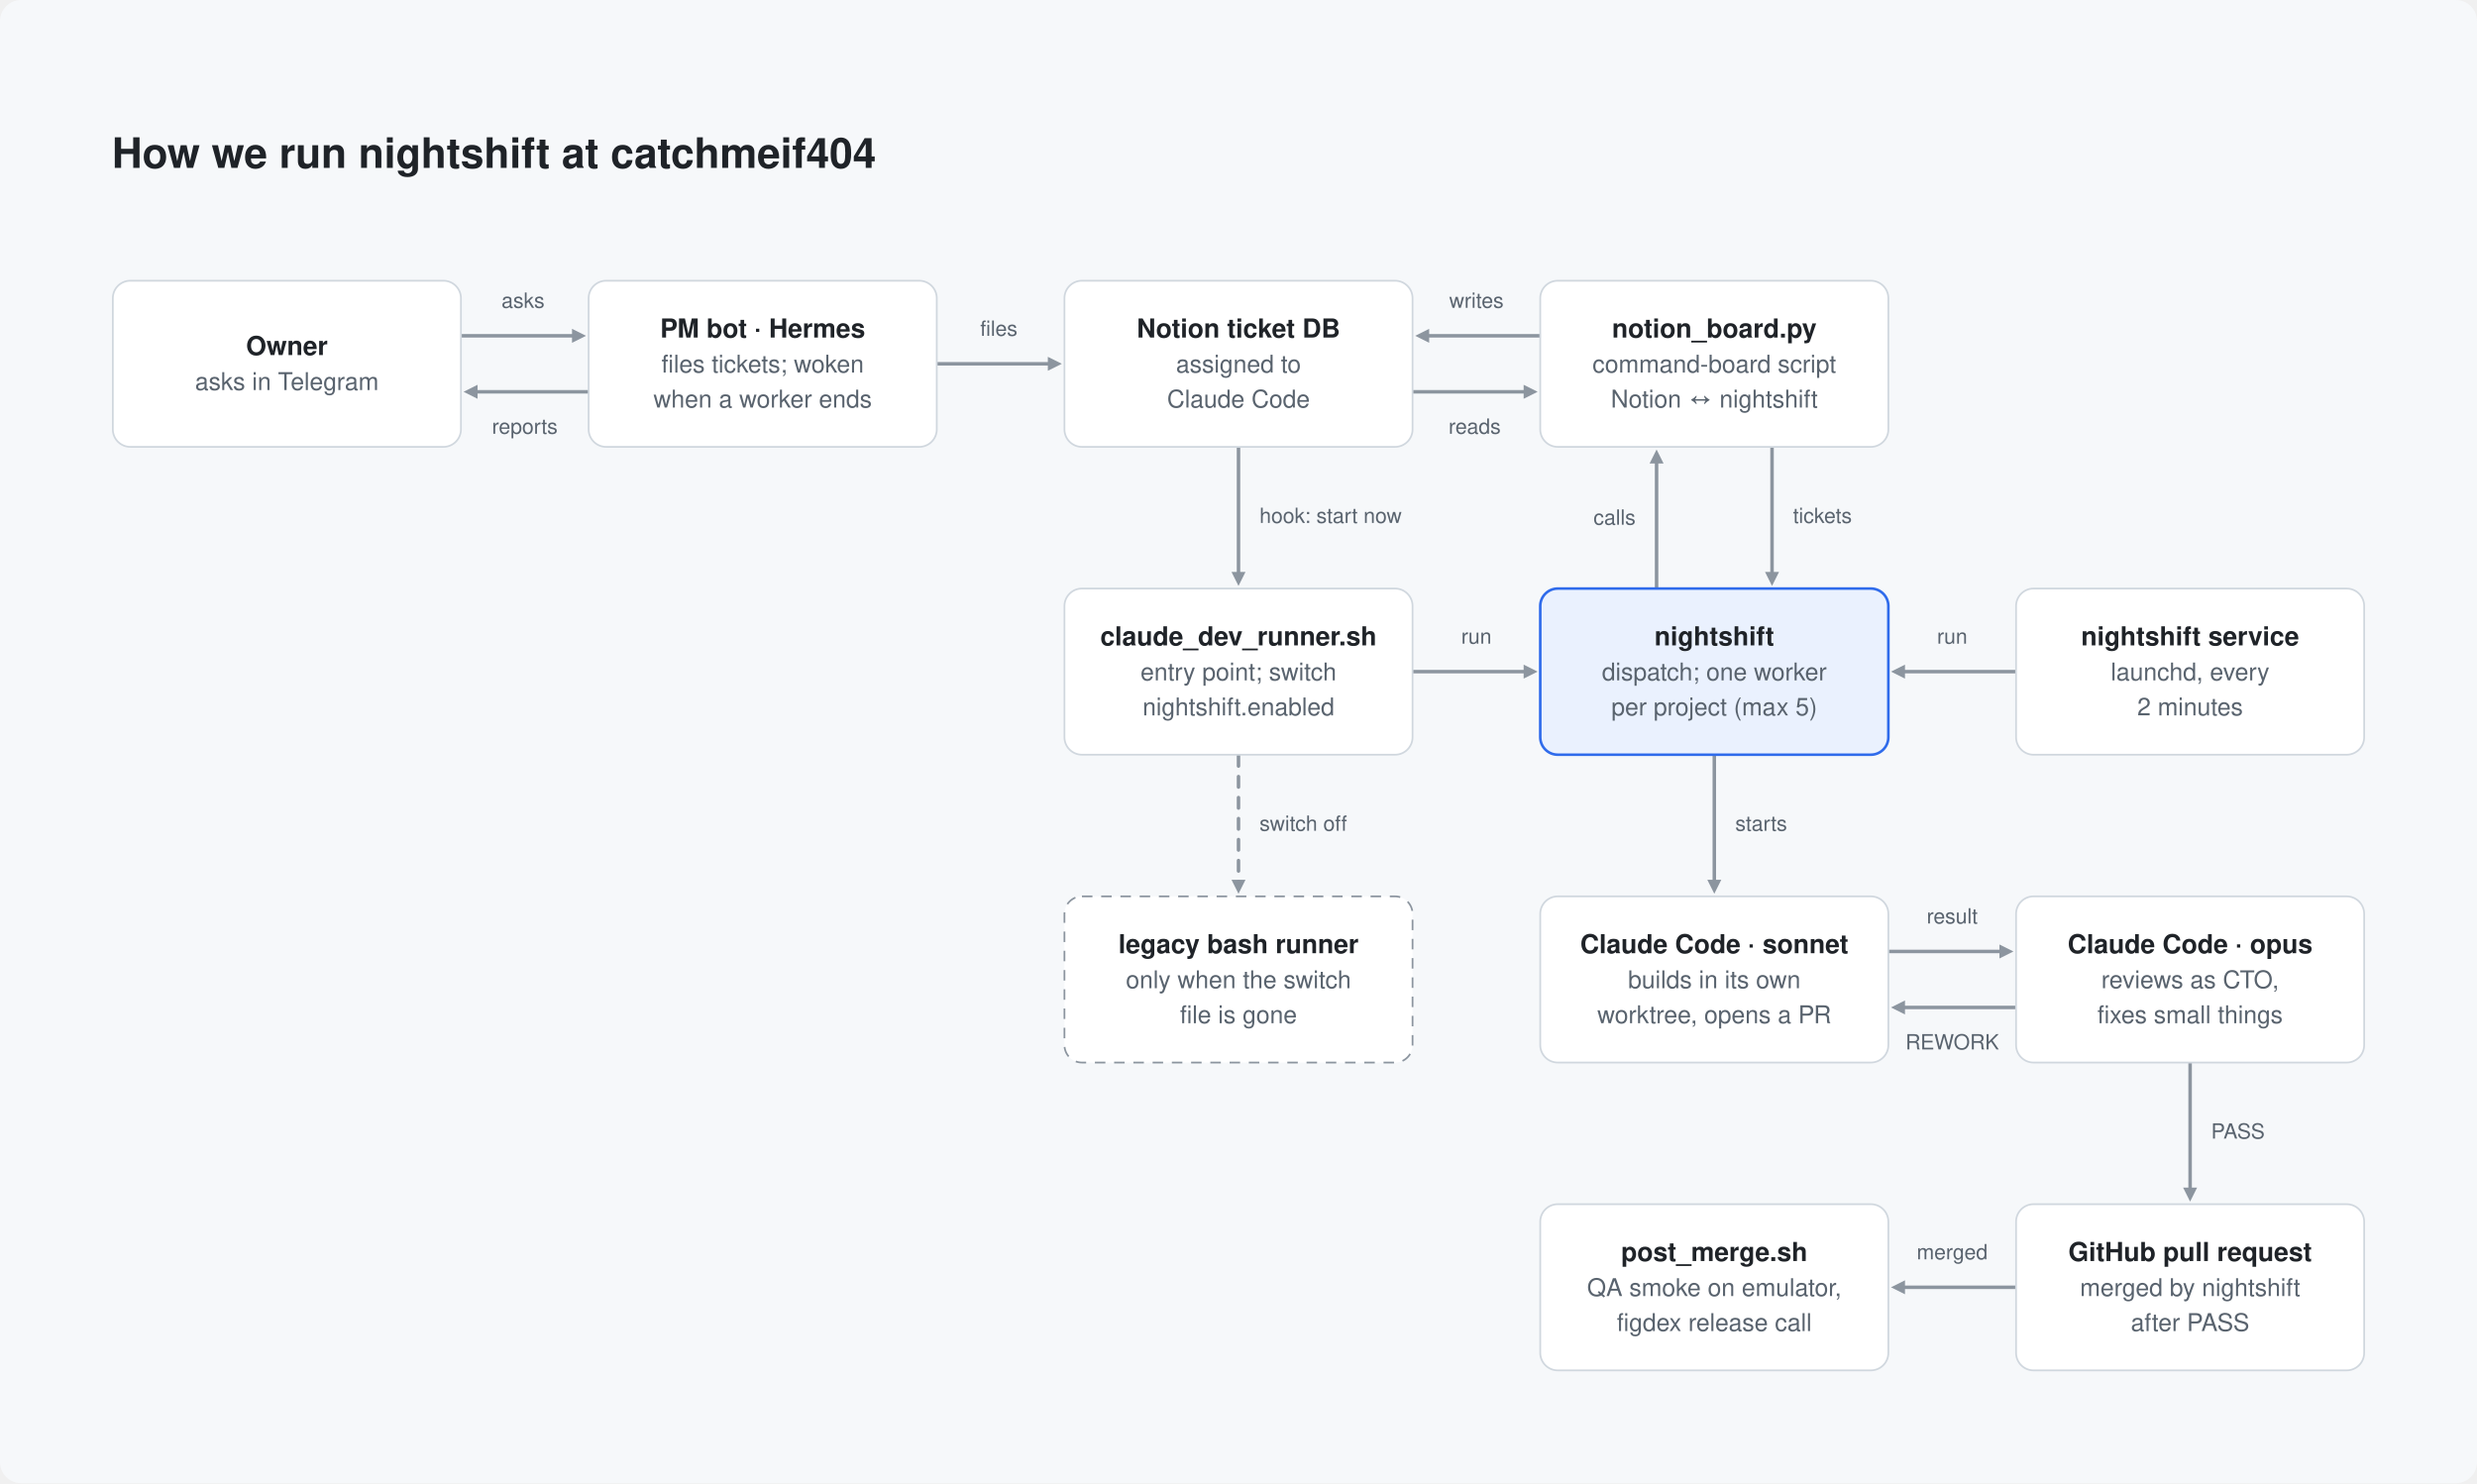
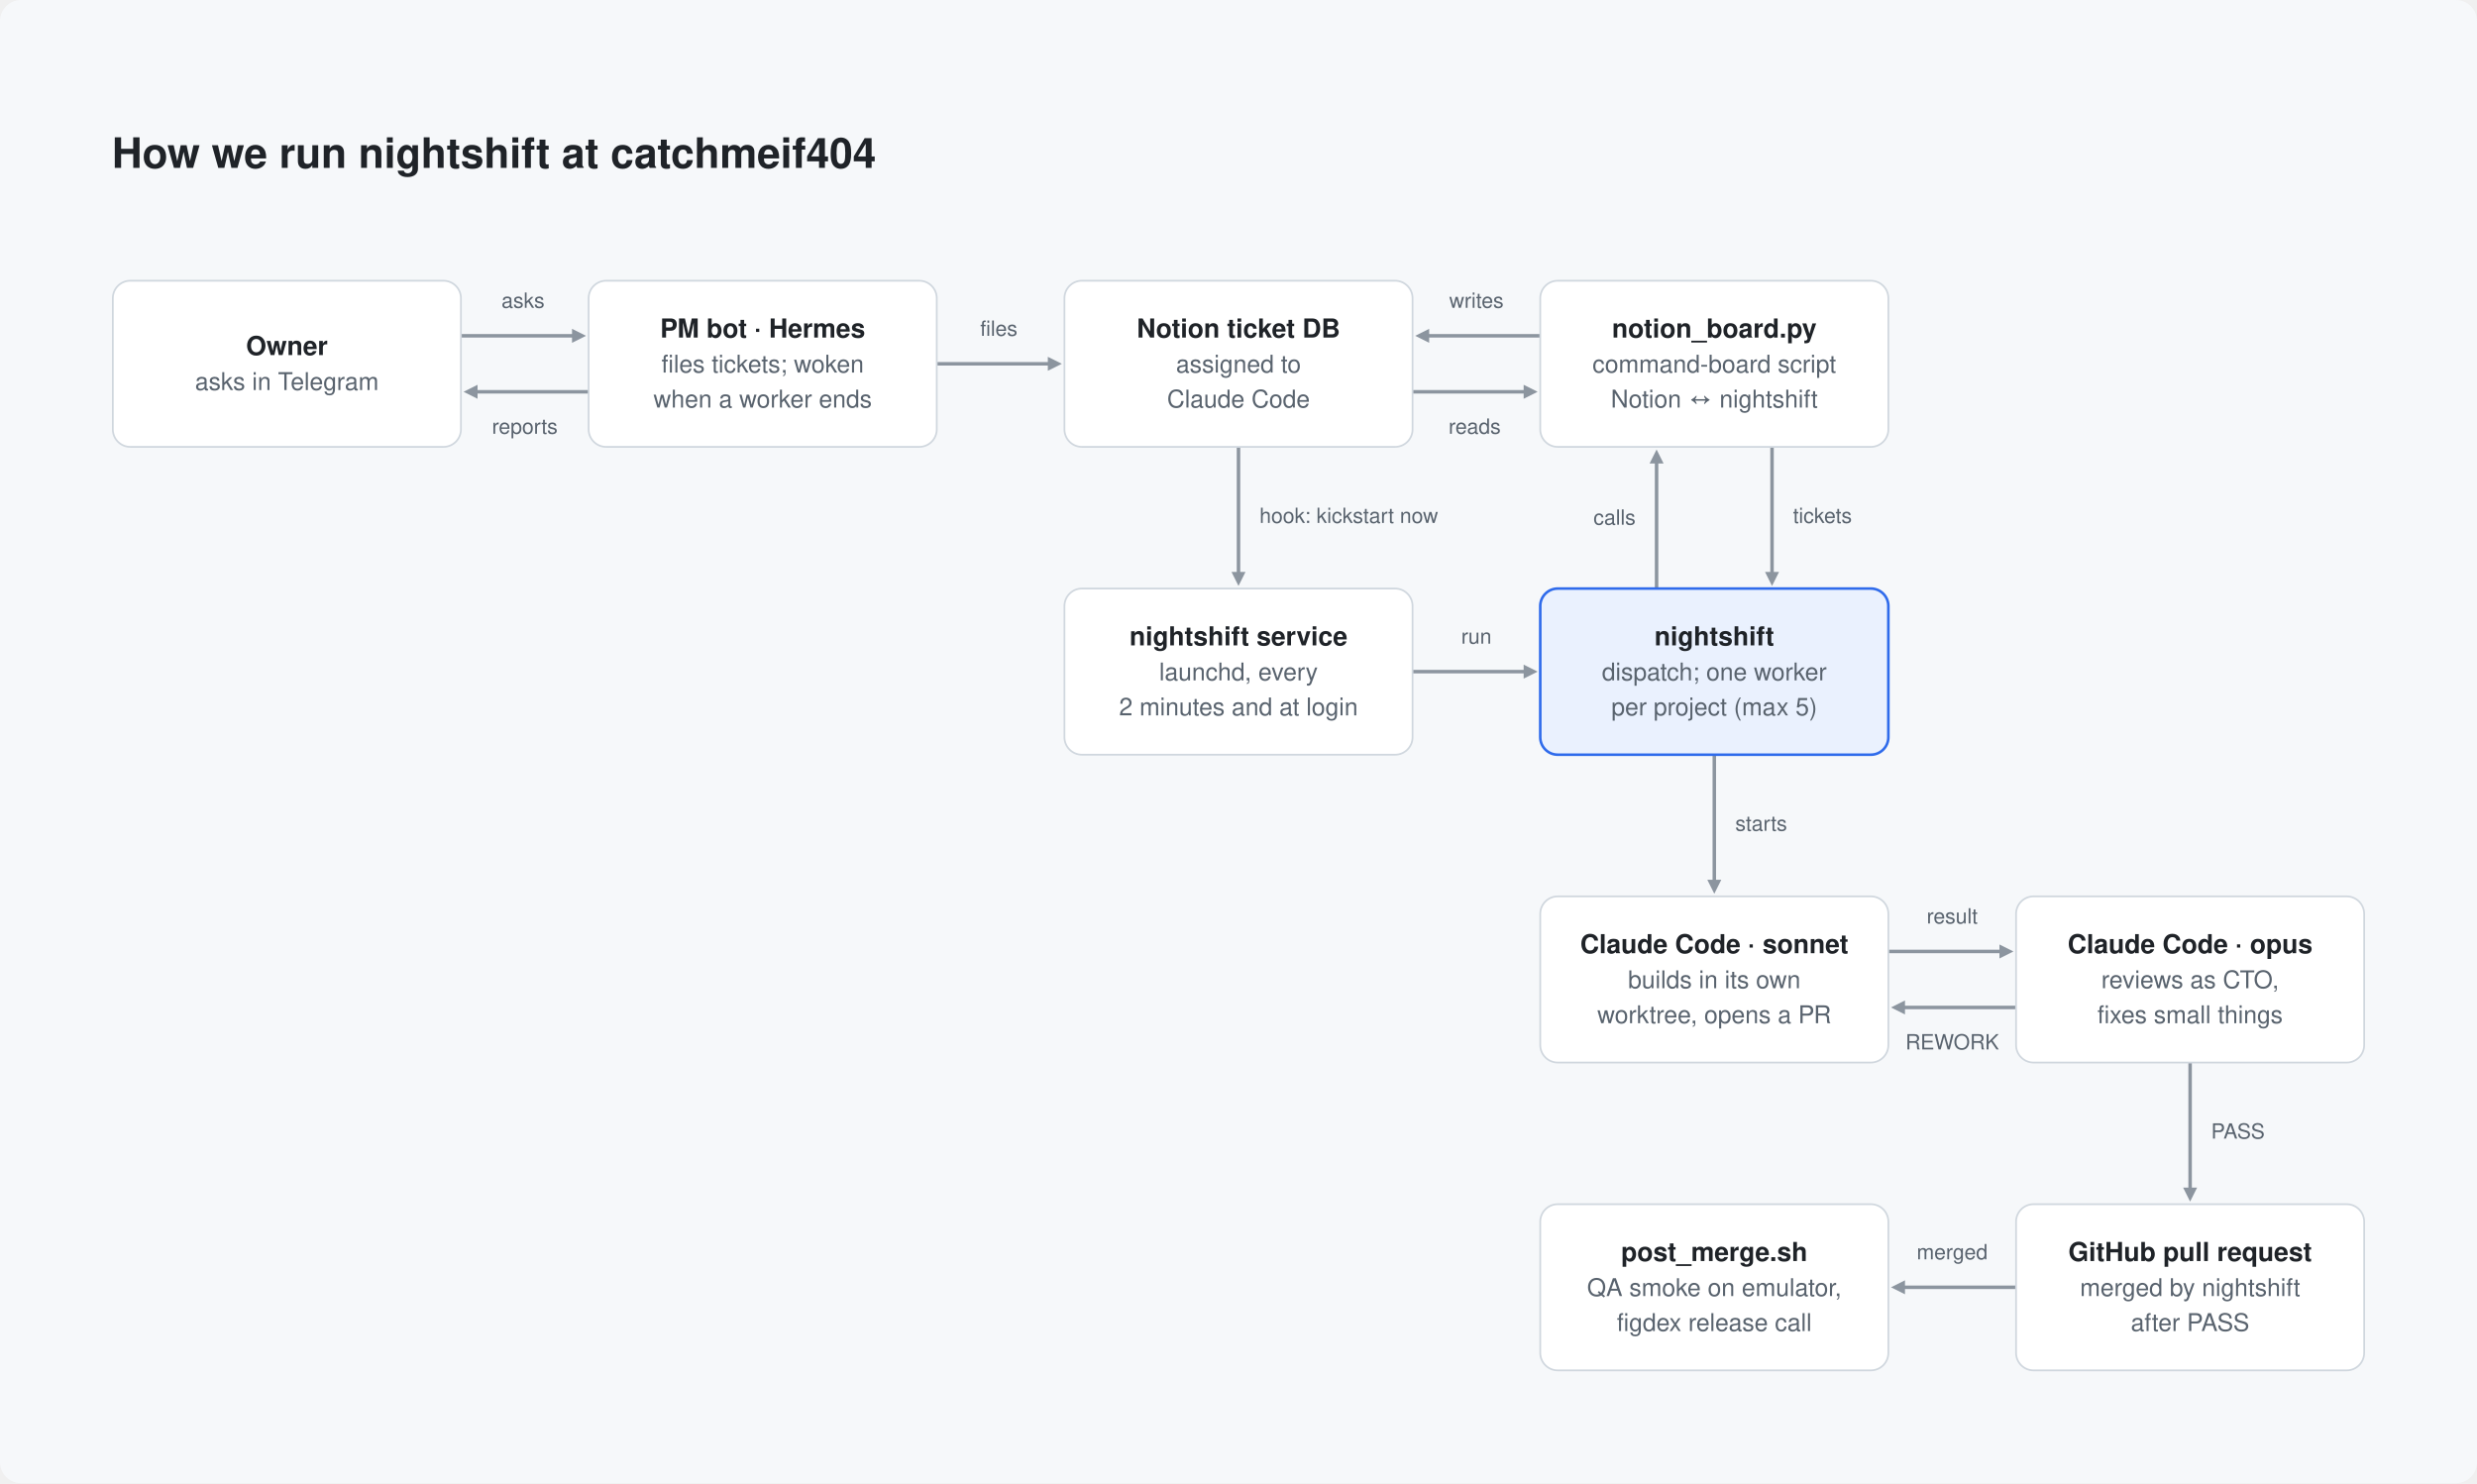
<svg xmlns="http://www.w3.org/2000/svg" width="1416" height="848" viewBox="0 0 1416 848" role="img" aria-label="How we run nightshift at catchmeif404">
  <style>
.bg{fill:#f6f8fa} .card{fill:#ffffff;stroke:#d0d7de} .accent{fill:#eaf1fe;stroke:#2f6beb;stroke-width:1.5} .dashed{fill:#ffffff;stroke:#8c959f;stroke-dasharray:6 5}
.t{font-family:-apple-system, BlinkMacSystemFont, 'Segoe UI', 'Apple SD Gothic Neo', 'Noto Sans KR', Helvetica, Arial, sans-serif;fill:#1f2328} .m{fill:#59636e} .ln{stroke:#8c959f;stroke-width:2;fill:none;stroke-linecap:round} .hd{fill:#8c959f} .lb{font-family:-apple-system, BlinkMacSystemFont, 'Segoe UI', 'Apple SD Gothic Neo', 'Noto Sans KR', Helvetica, Arial, sans-serif;font-size:12px;fill:#59636e}
@media (prefers-color-scheme: dark){.bg{fill:#0d1117} .card,.dashed{fill:#161b22;stroke:#3d444d} .accent{fill:#0f2a5c;stroke:#4c8dff} .t{fill:#e6edf3} .m,.lb{fill:#9198a1} .ln{stroke:#6e7681} .hd{fill:#6e7681}}
</style>
  <defs>
    <marker id="h" orient="auto" markerWidth="5" markerHeight="5" refX="2" refY="2" overflow="visible">
      <path class="hd" d="M0 0 L4 2 L0 4 Z" />
    </marker>
  </defs>
  <rect class="bg" x="0" y="0" width="1416" height="848" rx="12" />
  <text class="t" x="64" y="96" font-size="24" font-weight="600">How we run nightshift at catchmeif404</text>
  <path class="ln" d="M 264 192 L 331 192" marker-end="url(#h)" />
  <text class="lb" x="299" y="176" text-anchor="middle">asks</text>
  <path class="ln" d="M 336 224 L 269 224" marker-end="url(#h)" />
  <text class="lb" x="300" y="248" text-anchor="middle">reports</text>
  <path class="ln" d="M 536 208 L 603 208" marker-end="url(#h)" />
  <text class="lb" x="571" y="192" text-anchor="middle">files</text>
  <path class="ln" d="M 880 192 L 813 192" marker-end="url(#h)" />
  <text class="lb" x="844" y="176" text-anchor="middle">writes</text>
  <path class="ln" d="M 808 224 L 875 224" marker-end="url(#h)" />
  <text class="lb" x="843" y="248" text-anchor="middle">reads</text>
  <path class="ln" d="M 708 256 L 708 331" marker-end="url(#h)" />
-   <text class="lb" x="720" y="299" text-anchor="start">hook: start now</text>
-   <path class="ln" d="M 1152 384 L 1085 384" marker-end="url(#h)" />
-   <text class="lb" x="1116" y="368" text-anchor="middle">run</text>
+   <text class="lb" x="720" y="299" text-anchor="start">hook: kickstart now</text>
  <path class="ln" d="M 808 384 L 875 384" marker-end="url(#h)" />
  <text class="lb" x="844" y="368" text-anchor="middle">run</text>
-   <path class="ln" d="M 708 432 L 708 507" stroke-dasharray="6 6" marker-end="url(#h)" />
-   <text class="lb" x="720" y="475" text-anchor="start">switch off</text>
  <path class="ln" d="M 947 336 L 947 261" marker-end="url(#h)" />
  <text class="lb" x="935" y="300" text-anchor="end">calls</text>
  <path class="ln" d="M 1013 256 L 1013 331" marker-end="url(#h)" />
  <text class="lb" x="1025" y="299" text-anchor="start">tickets</text>
  <path class="ln" d="M 980 432 L 980 507" marker-end="url(#h)" />
  <text class="lb" x="992" y="475" text-anchor="start">starts</text>
  <path class="ln" d="M 1080 544 L 1147 544" marker-end="url(#h)" />
  <text class="lb" x="1116" y="528" text-anchor="middle">result</text>
  <path class="ln" d="M 1152 576 L 1085 576" marker-end="url(#h)" />
  <text class="lb" x="1116" y="600" text-anchor="middle">REWORK</text>
  <path class="ln" d="M 1252 608 L 1252 683" marker-end="url(#h)" />
  <text class="lb" x="1264" y="651" text-anchor="start">PASS</text>
  <path class="ln" d="M 1152 736 L 1085 736" marker-end="url(#h)" />
  <text class="lb" x="1116" y="720" text-anchor="middle">merged</text>
  <rect class="card" x="64.5" y="160.5" width="199" height="95" rx="10" />
  <text class="t" x="164" y="203" font-size="15" text-anchor="middle" font-weight="600">Owner</text>
  <text class="t m" x="164" y="223" font-size="14" text-anchor="middle">asks in Telegram</text>
  <rect class="card" x="336.5" y="160.5" width="199" height="95" rx="10" />
  <text class="t" x="436" y="193" font-size="15" text-anchor="middle" font-weight="600">PM bot · Hermes</text>
  <text class="t m" x="436" y="213" font-size="14" text-anchor="middle">files tickets; woken</text>
  <text class="t m" x="436" y="233" font-size="14" text-anchor="middle">when a worker ends</text>
  <rect class="card" x="608.5" y="160.5" width="199" height="95" rx="10" />
  <text class="t" x="708" y="193" font-size="15" text-anchor="middle" font-weight="600">Notion ticket DB</text>
  <text class="t m" x="708" y="213" font-size="14" text-anchor="middle">assigned to</text>
  <text class="t m" x="708" y="233" font-size="14" text-anchor="middle">Claude Code</text>
  <rect class="card" x="880.5" y="160.5" width="199" height="95" rx="10" />
  <text class="t" x="980" y="193" font-size="15" text-anchor="middle" font-weight="600">notion_board.py</text>
  <text class="t m" x="980" y="213" font-size="14" text-anchor="middle">command-board script</text>
  <text class="t m" x="980" y="233" font-size="14" text-anchor="middle">Notion ↔ nightshift</text>
-   <rect class="card" x="1152.5" y="336.5" width="199" height="95" rx="10" />
-   <text class="t" x="1252" y="369" font-size="15" text-anchor="middle" font-weight="600">nightshift service</text>
-   <text class="t m" x="1252" y="389" font-size="14" text-anchor="middle">launchd, every</text>
-   <text class="t m" x="1252" y="409" font-size="14" text-anchor="middle">2 minutes</text>
  <rect class="card" x="608.5" y="336.5" width="199" height="95" rx="10" />
-   <text class="t" x="708" y="369" font-size="15" text-anchor="middle" font-weight="600">claude_dev_runner.sh</text>
-   <text class="t m" x="708" y="389" font-size="14" text-anchor="middle">entry point; switch</text>
-   <text class="t m" x="708" y="409" font-size="14" text-anchor="middle">nightshift.enabled</text>
+   <text class="t" x="708" y="369" font-size="15" text-anchor="middle" font-weight="600">nightshift service</text>
+   <text class="t m" x="708" y="389" font-size="14" text-anchor="middle">launchd, every</text>
+   <text class="t m" x="708" y="409" font-size="14" text-anchor="middle">2 minutes and at login</text>
  <rect class="accent" x="880.5" y="336.5" width="199" height="95" rx="10" />
  <text class="t" x="980" y="369" font-size="15" text-anchor="middle" font-weight="600">nightshift</text>
  <text class="t m" x="980" y="389" font-size="14" text-anchor="middle">dispatch; one worker</text>
  <text class="t m" x="980" y="409" font-size="14" text-anchor="middle">per project (max 5)</text>
-   <rect class="dashed" x="608.5" y="512.5" width="199" height="95" rx="10" />
-   <text class="t" x="708" y="545" font-size="15" text-anchor="middle" font-weight="600">legacy bash runner</text>
-   <text class="t m" x="708" y="565" font-size="14" text-anchor="middle">only when the switch</text>
-   <text class="t m" x="708" y="585" font-size="14" text-anchor="middle">file is gone</text>
  <rect class="card" x="880.5" y="512.5" width="199" height="95" rx="10" />
  <text class="t" x="980" y="545" font-size="15" text-anchor="middle" font-weight="600">Claude Code · sonnet</text>
  <text class="t m" x="980" y="565" font-size="14" text-anchor="middle">builds in its own</text>
  <text class="t m" x="980" y="585" font-size="14" text-anchor="middle">worktree, opens a PR</text>
  <rect class="card" x="1152.5" y="512.5" width="199" height="95" rx="10" />
  <text class="t" x="1252" y="545" font-size="15" text-anchor="middle" font-weight="600">Claude Code · opus</text>
  <text class="t m" x="1252" y="565" font-size="14" text-anchor="middle">reviews as CTO,</text>
  <text class="t m" x="1252" y="585" font-size="14" text-anchor="middle">fixes small things</text>
  <rect class="card" x="1152.5" y="688.5" width="199" height="95" rx="10" />
  <text class="t" x="1252" y="721" font-size="15" text-anchor="middle" font-weight="600">GitHub pull request</text>
  <text class="t m" x="1252" y="741" font-size="14" text-anchor="middle">merged by nightshift</text>
  <text class="t m" x="1252" y="761" font-size="14" text-anchor="middle">after PASS</text>
  <rect class="card" x="880.5" y="688.5" width="199" height="95" rx="10" />
  <text class="t" x="980" y="721" font-size="15" text-anchor="middle" font-weight="600">post_merge.sh</text>
  <text class="t m" x="980" y="741" font-size="14" text-anchor="middle">QA smoke on emulator,</text>
  <text class="t m" x="980" y="761" font-size="14" text-anchor="middle">figdex release call</text>
</svg>
